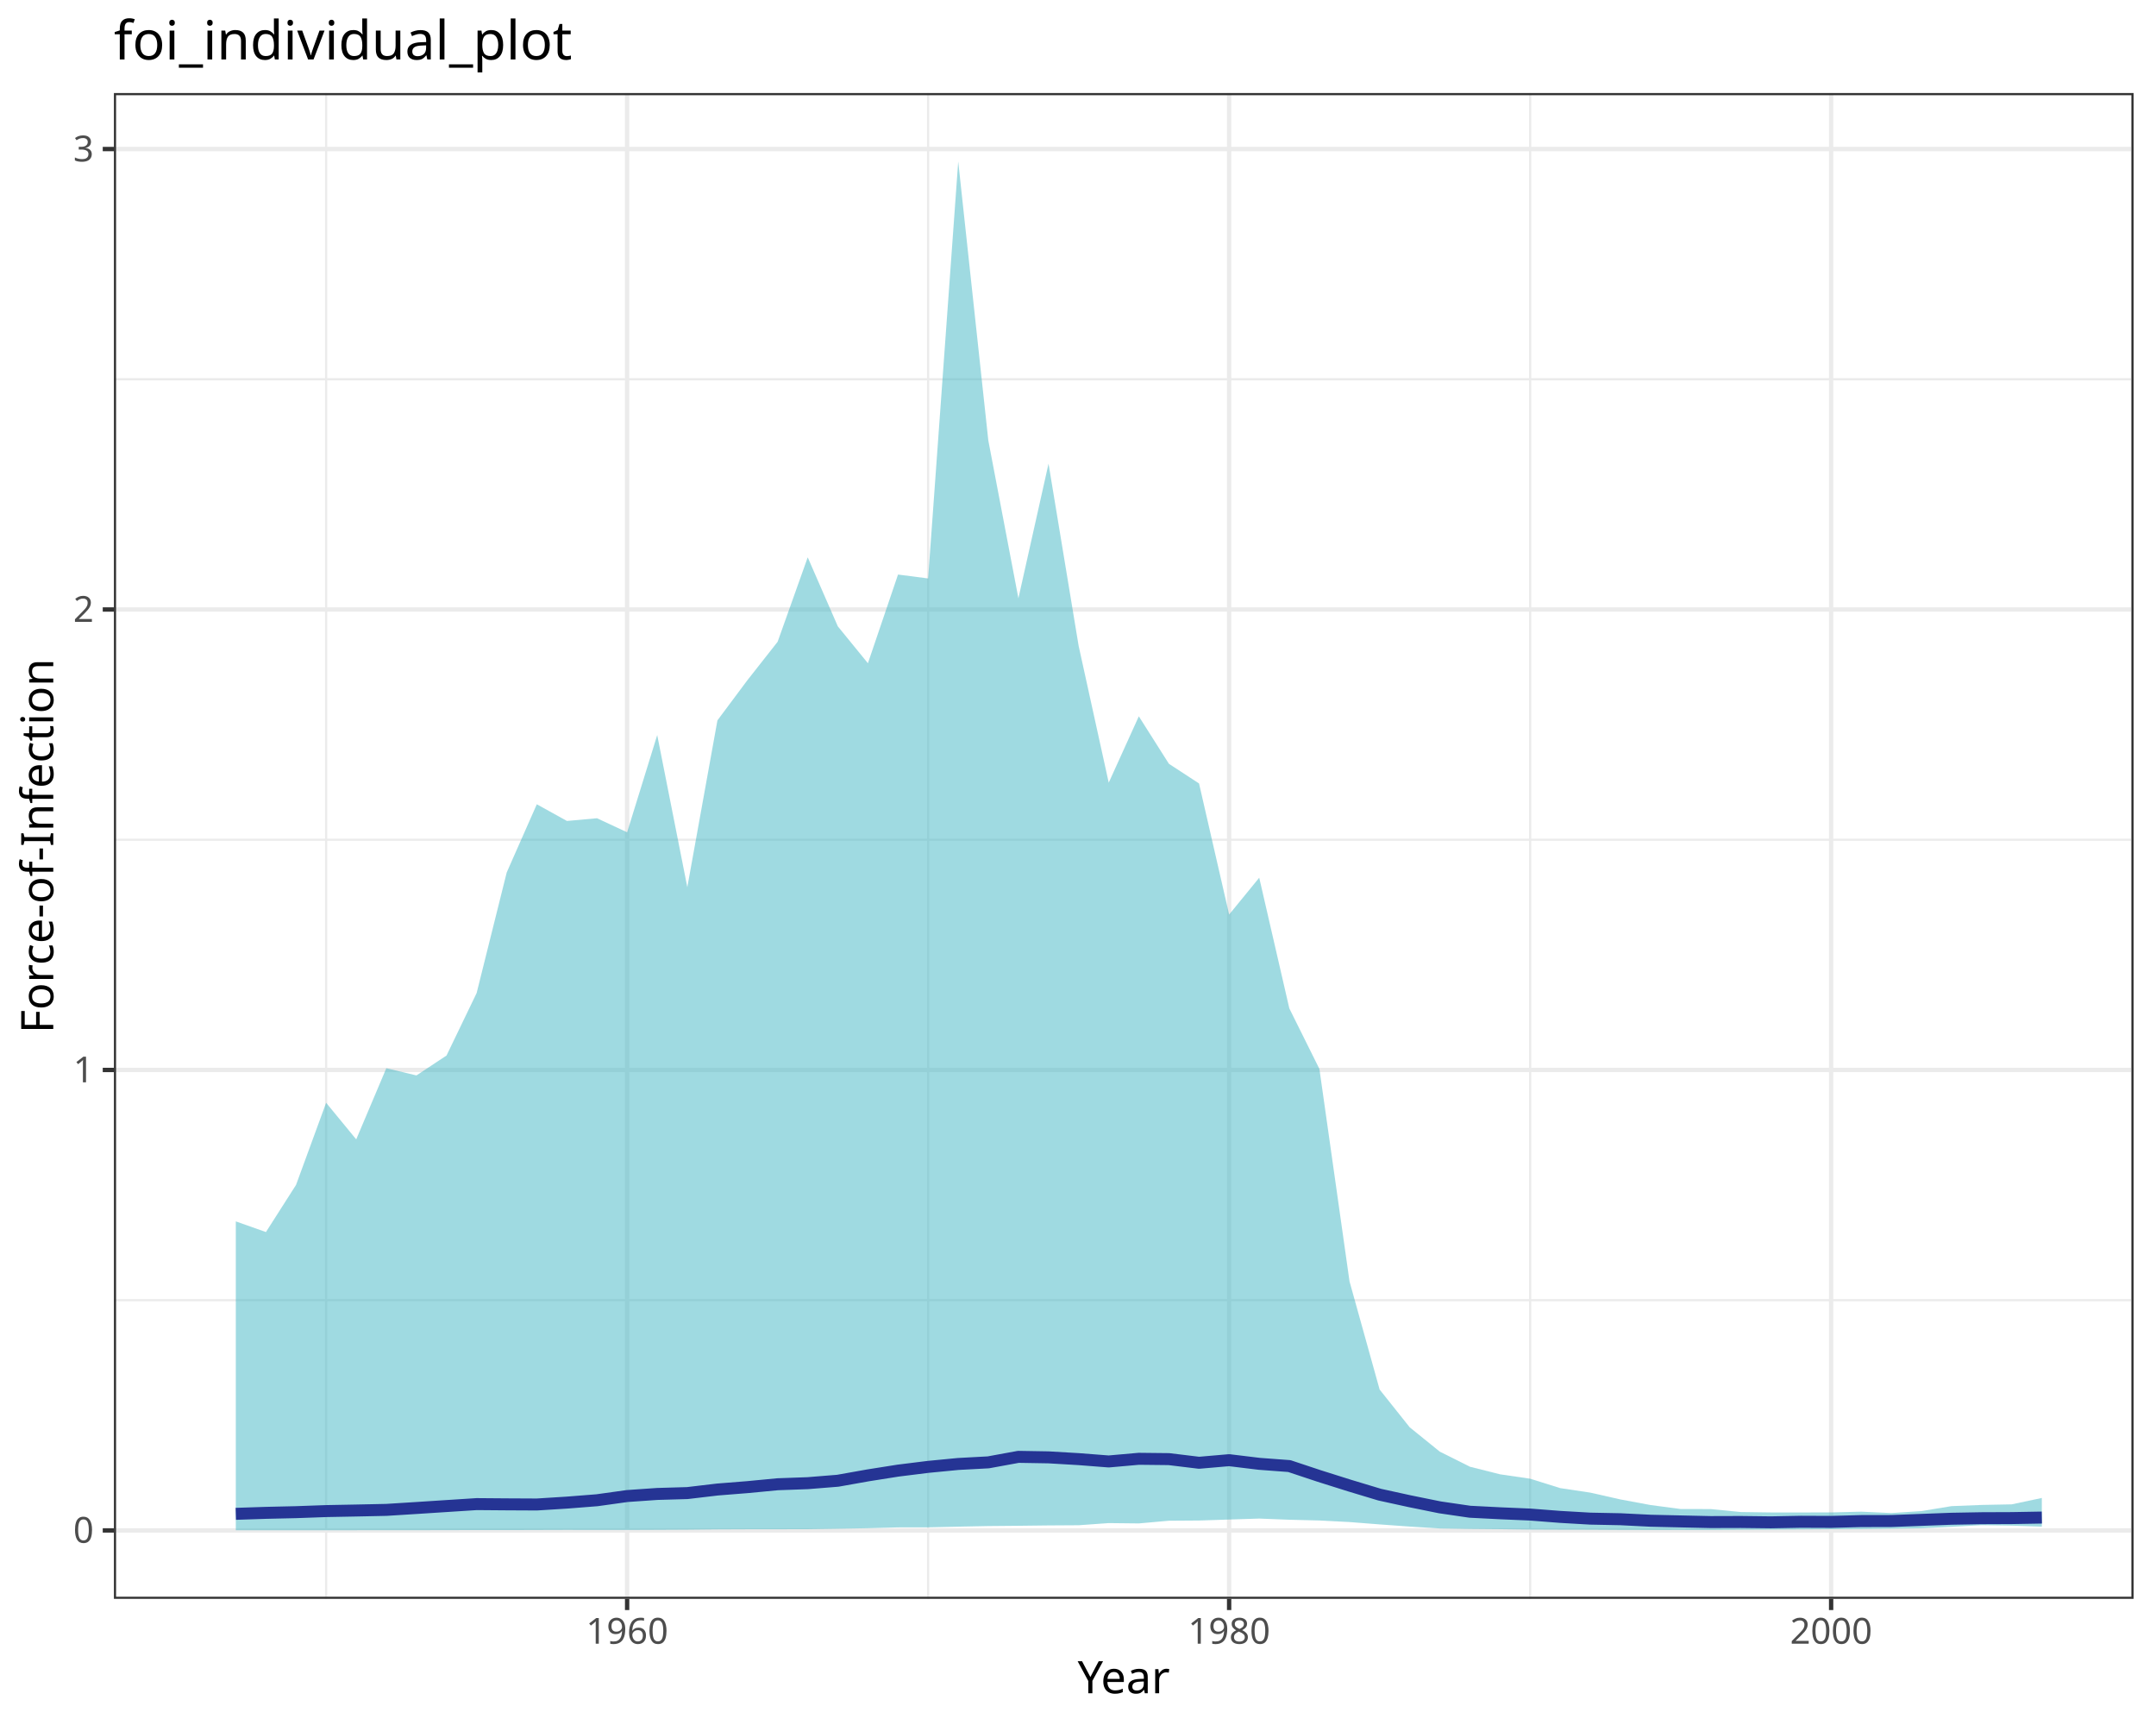
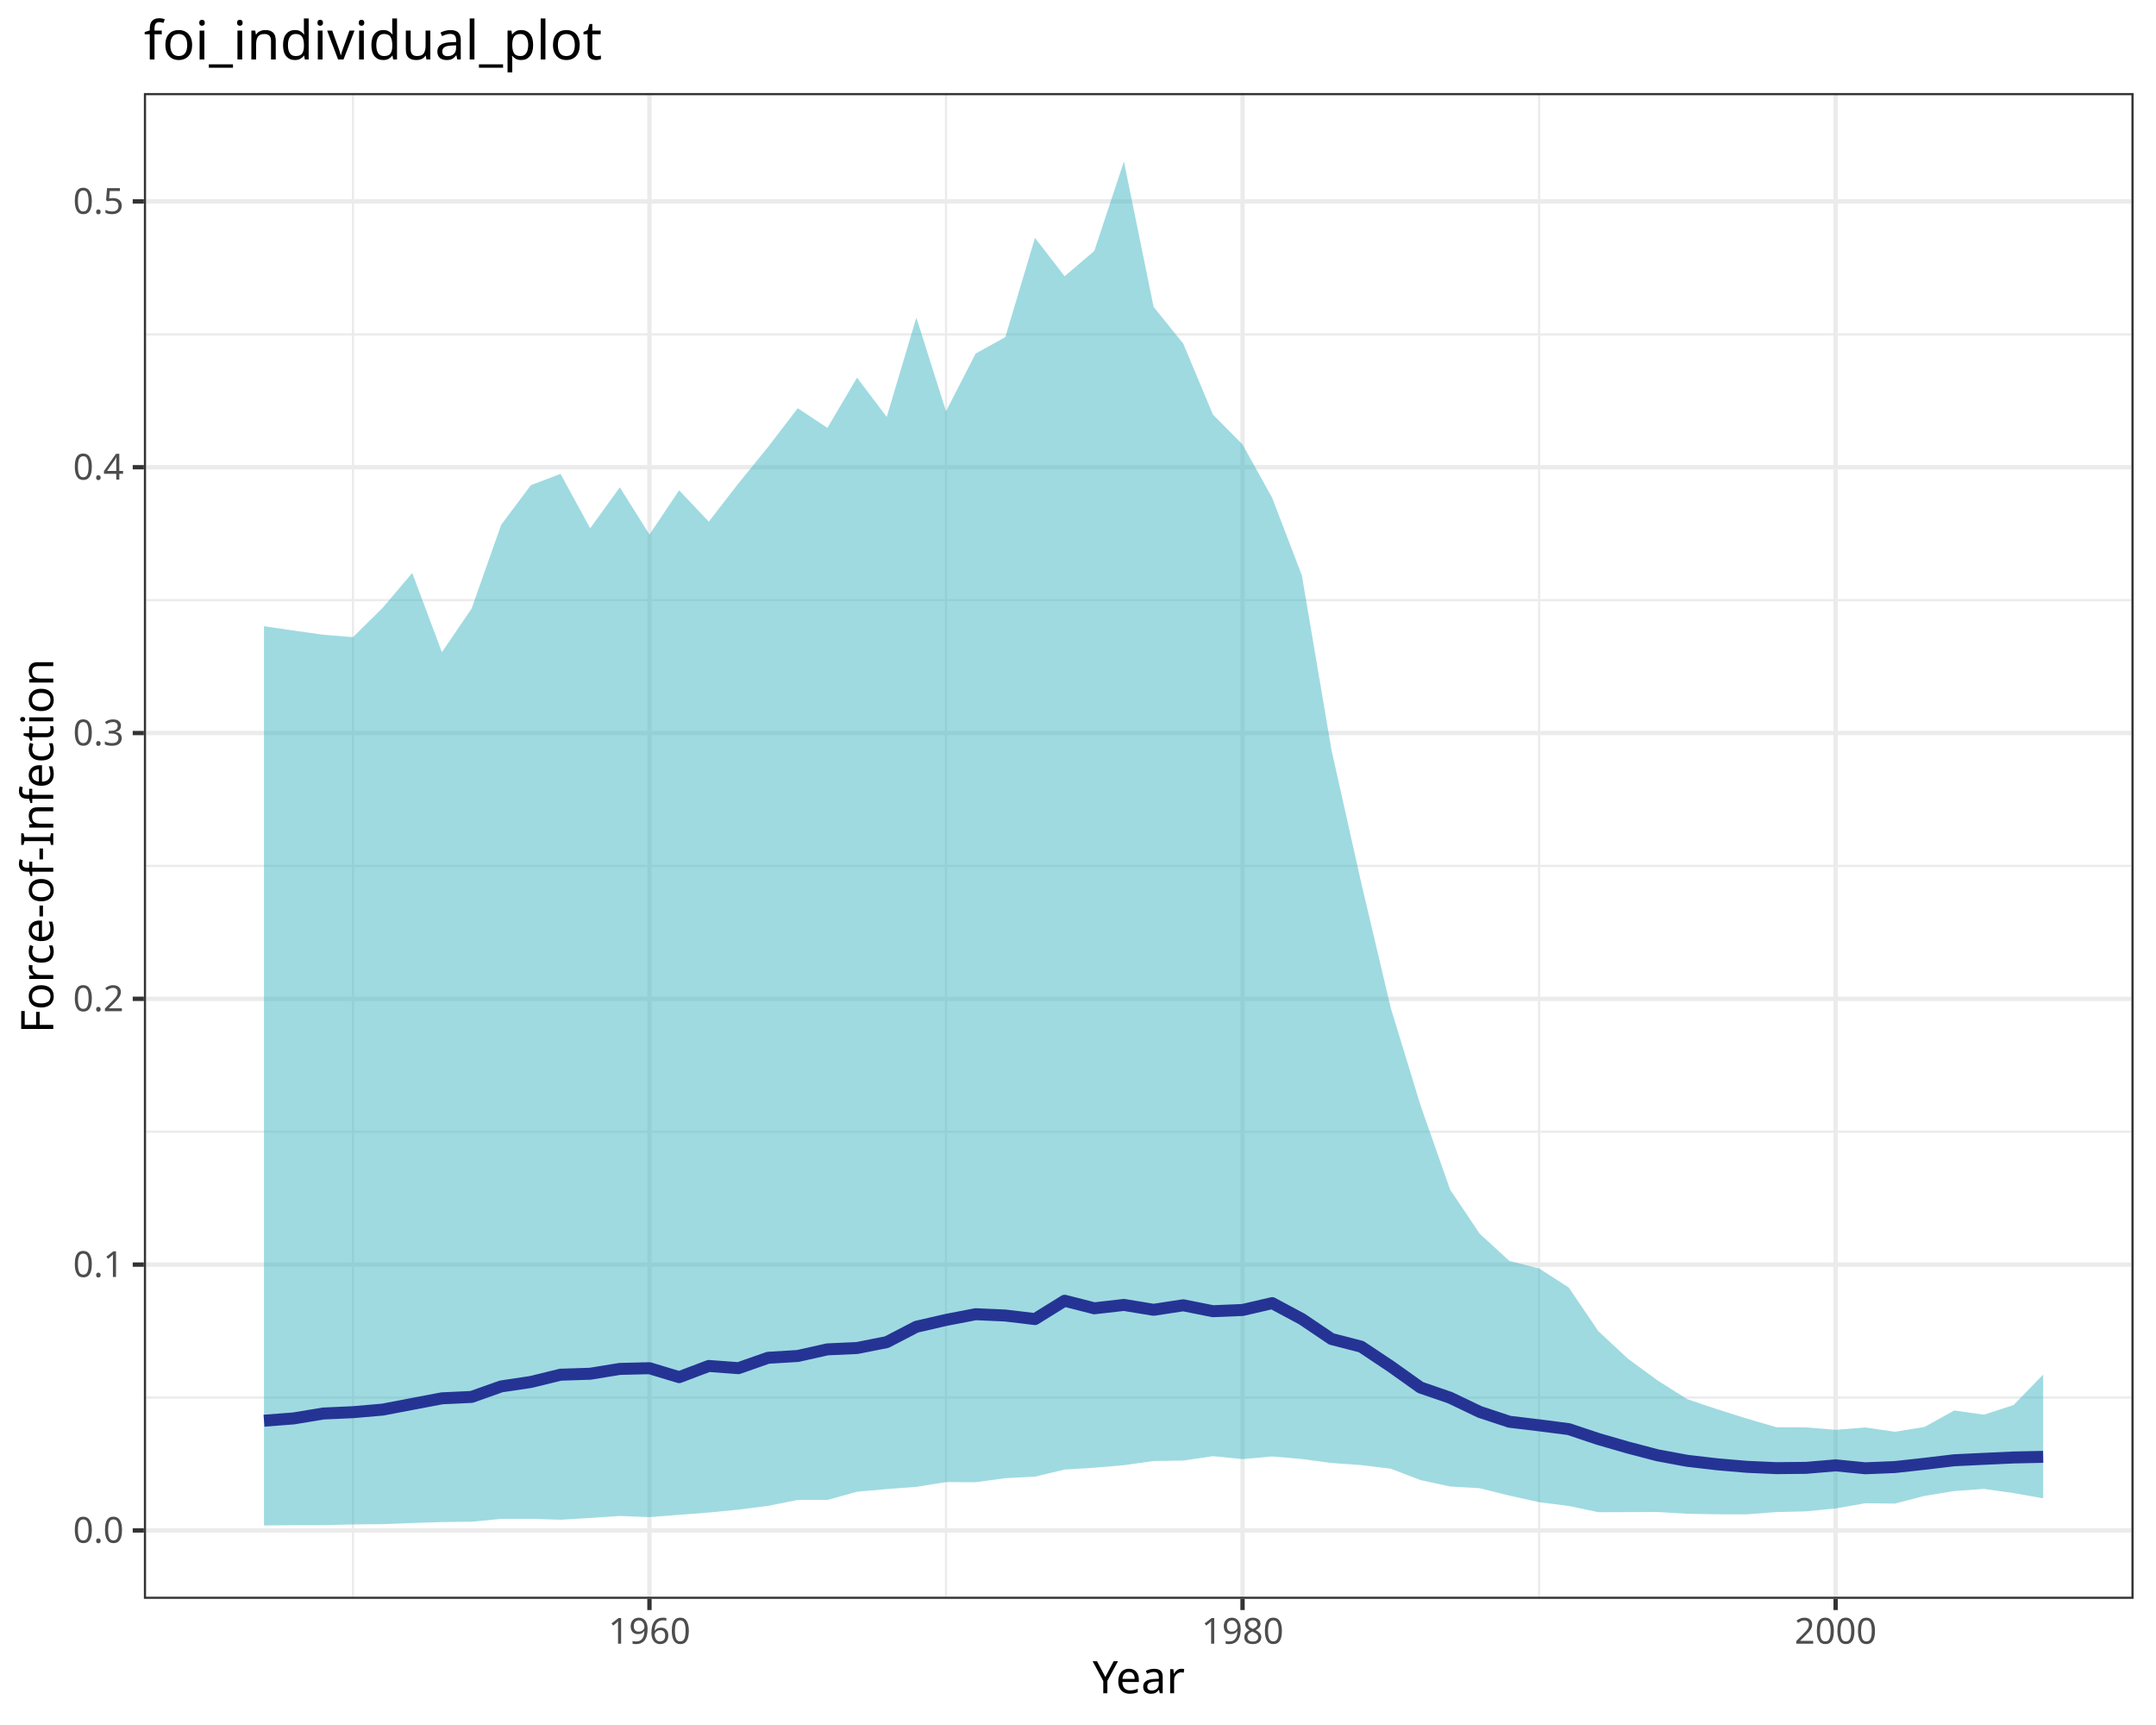
<svg xmlns="http://www.w3.org/2000/svg" class="svglite" data-engine-version="2.0" width="720.00pt" height="576.00pt" viewBox="0 0 720.00 576.00">
  <defs>
    <style type="text/css">
    .svglite line, .svglite polyline, .svglite polygon, .svglite path, .svglite rect, .svglite circle {
      fill: none;
      stroke: #000000;
      stroke-linecap: round;
      stroke-linejoin: round;
      stroke-miterlimit: 10.00;
    }
  </style>
  </defs>
  <rect width="100%" height="100%" style="stroke: none; fill: #FFFFFF;" />
  <defs>
    <clipPath id="cpMC4wMHw3MjAuMDB8MC4wMHw1NzYuMDA=">
      <rect x="0.00" y="0.00" width="720.00" height="576.00" />
    </clipPath>
  </defs>
  <g clip-path="url(#cpMC4wMHw3MjAuMDB8MC4wMHw1NzYuMDA=)">
    <rect x="0.00" y="0.00" width="720.00" height="576.00" style="stroke-width: 1.45; stroke: #FFFFFF; fill: #FFFFFF;" />
  </g>
  <defs>
-     <clipPath id="cpMzguMDR8NzEyLjUzfDMxLjA3fDUzMy44OA==">
-       <rect x="38.04" y="31.07" width="674.48" height="502.81" />
+     <clipPath id="cpNDguMDV8NzEyLjUzfDMxLjA3fDUzMy44OA==">
+       <rect x="48.05" y="31.07" width="664.48" height="502.81" />
    </clipPath>
  </defs>
-   <g clip-path="url(#cpMzguMDR8NzEyLjUzfDMxLjA3fDUzMy44OA==)">
-     <rect x="38.04" y="31.07" width="674.48" height="502.81" style="stroke-width: 1.45; stroke: none; fill: #FFFFFF;" />
-     <polyline points="38.04,434.15 712.53,434.15 " style="stroke-width: 0.73; stroke: #EBEBEB; stroke-linecap: butt;" />
-     <polyline points="38.04,280.40 712.53,280.40 " style="stroke-width: 0.73; stroke: #EBEBEB; stroke-linecap: butt;" />
-     <polyline points="38.04,126.64 712.53,126.64 " style="stroke-width: 0.73; stroke: #EBEBEB; stroke-linecap: butt;" />
-     <polyline points="108.91,533.88 108.91,31.07 " style="stroke-width: 0.73; stroke: #EBEBEB; stroke-linecap: butt;" />
-     <polyline points="309.95,533.88 309.95,31.07 " style="stroke-width: 0.73; stroke: #EBEBEB; stroke-linecap: butt;" />
-     <polyline points="510.99,533.88 510.99,31.07 " style="stroke-width: 0.73; stroke: #EBEBEB; stroke-linecap: butt;" />
+   <g clip-path="url(#cpNDguMDV8NzEyLjUzfDMxLjA3fDUzMy44OA==)">
+     <rect x="48.05" y="31.07" width="664.48" height="502.81" style="stroke-width: 1.45; stroke: none; fill: #FFFFFF;" />
+     <polyline points="48.05,466.65 712.53,466.65 " style="stroke-width: 0.73; stroke: #EBEBEB; stroke-linecap: butt;" />
+     <polyline points="48.05,377.90 712.53,377.90 " style="stroke-width: 0.73; stroke: #EBEBEB; stroke-linecap: butt;" />
+     <polyline points="48.05,289.14 712.53,289.14 " style="stroke-width: 0.73; stroke: #EBEBEB; stroke-linecap: butt;" />
+     <polyline points="48.05,200.39 712.53,200.39 " style="stroke-width: 0.73; stroke: #EBEBEB; stroke-linecap: butt;" />
+     <polyline points="48.05,111.64 712.53,111.64 " style="stroke-width: 0.73; stroke: #EBEBEB; stroke-linecap: butt;" />
+     <polyline points="117.87,533.88 117.87,31.07 " style="stroke-width: 0.73; stroke: #EBEBEB; stroke-linecap: butt;" />
+     <polyline points="315.92,533.88 315.92,31.07 " style="stroke-width: 0.73; stroke: #EBEBEB; stroke-linecap: butt;" />
+     <polyline points="513.98,533.88 513.98,31.07 " style="stroke-width: 0.73; stroke: #EBEBEB; stroke-linecap: butt;" />
    <polyline points="712.03,533.88 712.03,31.07 " style="stroke-width: 0.73; stroke: #EBEBEB; stroke-linecap: butt;" />
-     <polyline points="38.04,511.03 712.53,511.03 " style="stroke-width: 1.45; stroke: #EBEBEB; stroke-linecap: butt;" />
-     <polyline points="38.04,357.27 712.53,357.27 " style="stroke-width: 1.45; stroke: #EBEBEB; stroke-linecap: butt;" />
-     <polyline points="38.04,203.52 712.53,203.52 " style="stroke-width: 1.45; stroke: #EBEBEB; stroke-linecap: butt;" />
-     <polyline points="38.04,49.77 712.53,49.77 " style="stroke-width: 1.45; stroke: #EBEBEB; stroke-linecap: butt;" />
-     <polyline points="209.43,533.88 209.43,31.07 " style="stroke-width: 1.45; stroke: #EBEBEB; stroke-linecap: butt;" />
-     <polyline points="410.47,533.88 410.47,31.07 " style="stroke-width: 1.45; stroke: #EBEBEB; stroke-linecap: butt;" />
-     <polyline points="611.51,533.88 611.51,31.07 " style="stroke-width: 1.45; stroke: #EBEBEB; stroke-linecap: butt;" />
-     <polygon points="78.75,407.84 88.81,411.40 98.86,395.66 108.91,368.23 118.96,380.45 129.01,356.69 139.07,359.10 149.12,352.45 159.17,331.60 169.22,291.32 179.27,268.56 189.33,274.13 199.38,273.22 209.43,277.92 219.48,245.45 229.53,296.25 239.59,240.54 249.64,227.07 259.69,214.30 269.74,186.10 279.79,209.14 289.84,221.47 299.90,191.85 309.95,193.15 320.00,53.92 330.05,147.08 340.10,199.78 350.16,154.83 360.21,215.65 370.26,261.35 380.31,239.19 390.36,255.04 400.42,261.61 410.47,305.38 420.52,293.08 430.57,336.71 440.62,356.93 450.68,427.89 460.73,463.99 470.78,476.60 480.83,484.73 490.88,489.76 500.94,492.29 510.99,493.76 521.04,496.90 531.09,498.41 541.14,500.68 551.19,502.55 561.25,503.88 571.30,503.90 581.35,504.89 591.40,505.03 601.45,505.03 611.51,505.02 621.56,504.77 631.61,505.23 641.66,504.57 651.71,502.92 661.77,502.52 671.82,502.32 681.87,500.19 681.87,509.77 671.82,509.43 661.77,509.27 651.71,509.82 641.66,510.31 631.61,510.46 621.56,510.58 611.51,510.63 601.45,510.70 591.40,510.76 581.35,510.81 571.30,510.90 561.25,510.88 551.19,510.89 541.14,510.87 531.09,510.81 521.04,510.79 510.99,510.75 500.94,510.62 490.88,510.53 480.83,510.37 470.78,509.74 460.73,509.02 450.68,508.23 440.62,507.71 430.57,507.46 420.52,507.07 410.47,507.39 400.42,507.72 390.36,507.79 380.31,508.69 370.26,508.58 360.21,509.30 350.16,509.36 340.10,509.48 330.05,509.57 320.00,509.77 309.95,510.00 299.90,510.02 289.84,510.29 279.79,510.47 269.74,510.62 259.69,510.64 249.64,510.65 239.59,510.69 229.53,510.79 219.48,510.84 209.43,510.88 199.38,510.88 189.33,510.86 179.27,510.89 169.22,510.92 159.17,510.91 149.12,510.93 139.07,510.95 129.01,510.95 118.96,510.96 108.91,510.97 98.86,510.97 88.81,510.97 78.75,510.96 " style="stroke-width: 0.00; stroke: none; stroke-linecap: butt; fill: #41B6C4; fill-opacity: 0.50;" />
-     <polyline points="78.75,407.84 88.81,411.40 98.86,395.66 108.91,368.23 118.96,380.45 129.01,356.69 139.07,359.10 149.12,352.45 159.17,331.60 169.22,291.32 179.27,268.56 189.33,274.13 199.38,273.22 209.43,277.92 219.48,245.45 229.53,296.25 239.59,240.54 249.64,227.07 259.69,214.30 269.74,186.10 279.79,209.14 289.84,221.47 299.90,191.85 309.95,193.15 320.00,53.92 330.05,147.08 340.10,199.78 350.16,154.83 360.21,215.65 370.26,261.35 380.31,239.19 390.36,255.04 400.42,261.61 410.47,305.38 420.52,293.08 430.57,336.71 440.62,356.93 450.68,427.89 460.73,463.99 470.78,476.60 480.83,484.73 490.88,489.76 500.94,492.29 510.99,493.76 521.04,496.90 531.09,498.41 541.14,500.68 551.19,502.55 561.25,503.88 571.30,503.90 581.35,504.89 591.40,505.03 601.45,505.03 611.51,505.02 621.56,504.77 631.61,505.23 641.66,504.57 651.71,502.92 661.77,502.52 671.82,502.32 681.87,500.19 " style="stroke-width: 1.07; stroke: none; stroke-linecap: butt;" />
-     <polyline points="681.87,509.77 671.82,509.43 661.77,509.27 651.71,509.82 641.66,510.31 631.61,510.46 621.56,510.58 611.51,510.63 601.45,510.70 591.40,510.76 581.35,510.81 571.30,510.90 561.25,510.88 551.19,510.89 541.14,510.87 531.09,510.81 521.04,510.79 510.99,510.75 500.94,510.62 490.88,510.53 480.83,510.37 470.78,509.74 460.73,509.02 450.68,508.23 440.62,507.71 430.57,507.46 420.52,507.07 410.47,507.39 400.42,507.72 390.36,507.79 380.31,508.69 370.26,508.58 360.21,509.30 350.16,509.36 340.10,509.48 330.05,509.57 320.00,509.77 309.95,510.00 299.90,510.02 289.84,510.29 279.79,510.47 269.74,510.62 259.69,510.64 249.64,510.65 239.59,510.69 229.53,510.79 219.48,510.84 209.43,510.88 199.38,510.88 189.33,510.86 179.27,510.89 169.22,510.92 159.17,510.91 149.12,510.93 139.07,510.95 129.01,510.95 118.96,510.96 108.91,510.97 98.86,510.97 88.81,510.97 78.75,510.96 " style="stroke-width: 1.07; stroke: none; stroke-linecap: butt;" />
-     <polyline points="78.75,505.49 88.81,505.16 98.86,504.93 108.91,504.57 118.96,504.38 129.01,504.17 139.07,503.54 149.12,502.89 159.17,502.24 169.22,502.32 179.27,502.37 189.33,501.74 199.38,500.95 209.43,499.55 219.48,498.85 229.53,498.56 239.59,497.37 249.64,496.57 259.69,495.61 269.74,495.25 279.79,494.44 289.84,492.65 299.90,491.06 309.95,489.81 320.00,488.84 330.05,488.30 340.10,486.46 350.16,486.63 360.21,487.22 370.26,488.00 380.31,487.11 390.36,487.22 400.42,488.44 410.47,487.57 420.52,488.79 430.57,489.54 440.62,492.88 450.68,496.05 460.73,499.08 470.78,501.28 480.83,503.32 490.88,504.79 500.94,505.30 510.99,505.73 521.04,506.51 531.09,507.09 541.14,507.29 551.19,507.79 561.25,508.02 571.30,508.24 581.35,508.21 591.40,508.33 601.45,508.14 611.51,508.18 621.56,507.91 631.61,507.89 641.66,507.51 651.71,507.13 661.77,506.95 671.82,506.91 681.87,506.73 " style="stroke-width: 4.00; stroke: #253494; stroke-linecap: butt;" />
-     <rect x="38.04" y="31.07" width="674.48" height="502.81" style="stroke-width: 1.45; stroke: #333333;" />
+     <polyline points="48.05,511.03 712.53,511.03 " style="stroke-width: 1.45; stroke: #EBEBEB; stroke-linecap: butt;" />
+     <polyline points="48.05,422.27 712.53,422.27 " style="stroke-width: 1.45; stroke: #EBEBEB; stroke-linecap: butt;" />
+     <polyline points="48.05,333.52 712.53,333.52 " style="stroke-width: 1.45; stroke: #EBEBEB; stroke-linecap: butt;" />
+     <polyline points="48.05,244.77 712.53,244.77 " style="stroke-width: 1.45; stroke: #EBEBEB; stroke-linecap: butt;" />
+     <polyline points="48.05,156.01 712.53,156.01 " style="stroke-width: 1.45; stroke: #EBEBEB; stroke-linecap: butt;" />
+     <polyline points="48.05,67.26 712.53,67.26 " style="stroke-width: 1.45; stroke: #EBEBEB; stroke-linecap: butt;" />
+     <polyline points="216.89,533.88 216.89,31.07 " style="stroke-width: 1.45; stroke: #EBEBEB; stroke-linecap: butt;" />
+     <polyline points="414.95,533.88 414.95,31.07 " style="stroke-width: 1.45; stroke: #EBEBEB; stroke-linecap: butt;" />
+     <polyline points="613.01,533.88 613.01,31.07 " style="stroke-width: 1.45; stroke: #EBEBEB; stroke-linecap: butt;" />
+     <polygon points="88.16,209.10 98.06,210.55 107.96,211.95 117.87,212.75 127.77,202.98 137.67,191.32 147.57,217.78 157.48,203.23 167.38,175.21 177.28,162.00 187.19,158.23 197.09,176.40 206.99,162.73 216.89,178.49 226.80,163.72 236.70,174.19 246.60,161.41 256.51,149.23 266.41,136.31 276.31,142.88 286.21,126.10 296.12,139.23 306.02,106.04 315.92,137.32 325.82,118.05 335.73,112.56 345.63,79.42 355.53,92.24 365.44,83.79 375.34,53.92 385.24,102.46 395.14,114.73 405.05,138.41 414.95,148.41 424.85,166.24 434.76,192.13 444.66,250.46 454.56,294.68 464.46,336.61 474.37,369.05 484.27,397.24 494.17,411.98 504.07,421.05 513.98,423.55 523.88,429.91 533.78,444.51 543.69,453.72 553.59,460.97 563.49,467.22 573.39,470.54 583.30,473.67 593.20,476.56 603.10,476.62 613.01,477.44 622.91,476.64 632.81,478.09 642.71,476.46 652.62,470.98 662.52,472.38 672.42,469.18 682.32,458.99 682.32,500.31 672.42,498.56 662.52,497.17 652.62,497.88 642.71,499.50 632.81,502.06 622.91,501.96 613.01,503.69 603.10,504.66 593.20,504.90 583.30,505.65 573.39,505.64 563.49,505.47 553.59,504.88 543.69,504.91 533.78,504.94 523.88,502.86 513.98,501.60 504.07,499.40 494.17,496.94 484.27,496.36 474.37,494.22 464.46,490.42 454.56,489.22 444.66,488.51 434.76,487.19 424.85,486.34 414.95,487.22 405.05,486.24 395.14,487.70 385.24,487.86 375.34,489.24 365.44,490.10 355.53,490.71 345.63,493.06 335.73,493.58 325.82,494.93 315.92,494.89 306.02,496.47 296.12,497.23 286.21,498.10 276.31,500.86 266.41,500.84 256.51,502.83 246.60,504.08 236.70,505.06 226.80,505.82 216.89,506.59 206.99,506.20 197.09,506.87 187.19,507.46 177.28,507.14 167.38,507.17 157.48,508.13 147.57,508.24 137.67,508.55 127.77,508.93 117.87,509.03 107.96,509.27 98.06,509.28 88.16,509.38 " style="stroke-width: 0.00; stroke: none; stroke-linecap: butt; fill: #41B6C4; fill-opacity: 0.50;" />
+     <polyline points="88.16,209.10 98.06,210.55 107.96,211.95 117.87,212.75 127.77,202.98 137.67,191.32 147.57,217.78 157.48,203.23 167.38,175.21 177.28,162.00 187.19,158.23 197.09,176.40 206.99,162.73 216.89,178.49 226.80,163.72 236.70,174.19 246.60,161.41 256.51,149.23 266.41,136.31 276.31,142.88 286.21,126.10 296.12,139.23 306.02,106.04 315.92,137.32 325.82,118.05 335.73,112.56 345.63,79.42 355.53,92.24 365.44,83.79 375.34,53.92 385.24,102.46 395.14,114.73 405.05,138.41 414.95,148.41 424.85,166.24 434.76,192.13 444.66,250.46 454.56,294.68 464.46,336.61 474.37,369.05 484.27,397.24 494.17,411.98 504.07,421.05 513.98,423.55 523.88,429.91 533.78,444.51 543.69,453.72 553.59,460.97 563.49,467.22 573.39,470.54 583.30,473.67 593.20,476.56 603.10,476.62 613.01,477.44 622.91,476.64 632.81,478.09 642.71,476.46 652.62,470.98 662.52,472.38 672.42,469.18 682.32,458.99 " style="stroke-width: 1.07; stroke: none; stroke-linecap: butt;" />
+     <polyline points="682.32,500.31 672.42,498.56 662.52,497.17 652.62,497.88 642.71,499.50 632.81,502.06 622.91,501.96 613.01,503.69 603.10,504.66 593.20,504.90 583.30,505.65 573.39,505.64 563.49,505.47 553.59,504.88 543.69,504.91 533.78,504.94 523.88,502.86 513.98,501.60 504.07,499.40 494.17,496.94 484.27,496.36 474.37,494.22 464.46,490.42 454.56,489.22 444.66,488.51 434.76,487.19 424.85,486.34 414.95,487.22 405.05,486.24 395.14,487.70 385.24,487.86 375.34,489.24 365.44,490.10 355.53,490.71 345.63,493.06 335.73,493.58 325.82,494.93 315.92,494.89 306.02,496.47 296.12,497.23 286.21,498.10 276.31,500.86 266.41,500.84 256.51,502.83 246.60,504.08 236.70,505.06 226.80,505.82 216.89,506.59 206.99,506.20 197.09,506.87 187.19,507.46 177.28,507.14 167.38,507.17 157.48,508.13 147.57,508.24 137.67,508.55 127.77,508.93 117.87,509.03 107.96,509.27 98.06,509.28 88.16,509.38 " style="stroke-width: 1.07; stroke: none; stroke-linecap: butt;" />
+     <polyline points="88.16,474.39 98.06,473.63 107.96,471.99 117.87,471.55 127.77,470.69 137.67,468.80 147.57,466.92 157.48,466.45 167.38,462.94 177.28,461.46 187.19,459.03 197.09,458.71 206.99,457.10 216.89,456.86 226.80,459.85 236.70,456.11 246.60,456.85 256.51,453.38 266.41,452.78 276.31,450.57 286.21,450.12 296.12,448.16 306.02,443.02 315.92,440.74 325.82,438.83 335.73,439.27 345.63,440.46 355.53,434.33 365.44,436.86 375.34,435.73 385.24,437.36 395.14,435.85 405.05,437.83 414.95,437.42 424.85,435.13 434.76,440.43 444.66,447.11 454.56,449.66 464.46,456.26 474.37,463.31 484.27,466.72 494.17,471.46 504.07,474.74 513.98,475.93 523.88,477.20 533.78,480.51 543.69,483.37 553.59,485.96 563.49,487.79 573.39,488.94 583.30,489.79 593.20,490.23 603.10,490.14 613.01,489.30 622.91,490.28 632.81,489.87 642.71,488.78 652.62,487.60 662.52,487.13 672.42,486.67 682.32,486.46 " style="stroke-width: 4.00; stroke: #253494; stroke-linecap: butt;" />
+     <rect x="48.05" y="31.07" width="664.48" height="502.81" style="stroke-width: 1.45; stroke: #333333;" />
  </g>
  <g clip-path="url(#cpMC4wMHw3MjAuMDB8MC4wMHw1NzYuMDA=)">
-     <text x="31.32" y="515.15" text-anchor="end" style="font-size: 12.00px; fill: #4D4D4D; font-family: sans;" textLength="6.67px" lengthAdjust="spacingAndGlyphs">0</text>
-     <text x="31.32" y="361.40" text-anchor="end" style="font-size: 12.00px; fill: #4D4D4D; font-family: sans;" textLength="6.67px" lengthAdjust="spacingAndGlyphs">1</text>
-     <text x="31.32" y="207.65" text-anchor="end" style="font-size: 12.00px; fill: #4D4D4D; font-family: sans;" textLength="6.67px" lengthAdjust="spacingAndGlyphs">2</text>
-     <text x="31.32" y="53.90" text-anchor="end" style="font-size: 12.00px; fill: #4D4D4D; font-family: sans;" textLength="6.67px" lengthAdjust="spacingAndGlyphs">3</text>
-     <polyline points="34.31,511.03 38.04,511.03 " style="stroke-width: 1.45; stroke: #333333; stroke-linecap: butt;" />
-     <polyline points="34.31,357.27 38.04,357.27 " style="stroke-width: 1.45; stroke: #333333; stroke-linecap: butt;" />
-     <polyline points="34.31,203.52 38.04,203.52 " style="stroke-width: 1.45; stroke: #333333; stroke-linecap: butt;" />
-     <polyline points="34.31,49.77 38.04,49.77 " style="stroke-width: 1.45; stroke: #333333; stroke-linecap: butt;" />
-     <polyline points="209.43,537.62 209.43,533.88 " style="stroke-width: 1.45; stroke: #333333; stroke-linecap: butt;" />
-     <polyline points="410.47,537.62 410.47,533.88 " style="stroke-width: 1.45; stroke: #333333; stroke-linecap: butt;" />
-     <polyline points="611.51,537.62 611.51,533.88 " style="stroke-width: 1.45; stroke: #333333; stroke-linecap: butt;" />
-     <text x="209.43" y="548.86" text-anchor="middle" style="font-size: 12.00px; fill: #4D4D4D; font-family: sans;" textLength="26.70px" lengthAdjust="spacingAndGlyphs">1960</text>
-     <text x="410.47" y="548.86" text-anchor="middle" style="font-size: 12.00px; fill: #4D4D4D; font-family: sans;" textLength="26.70px" lengthAdjust="spacingAndGlyphs">1980</text>
-     <text x="611.51" y="548.86" text-anchor="middle" style="font-size: 12.00px; fill: #4D4D4D; font-family: sans;" textLength="26.70px" lengthAdjust="spacingAndGlyphs">2000</text>
-     <text x="375.29" y="565.41" text-anchor="middle" style="font-size: 15.00px; font-family: sans;" textLength="31.69px" lengthAdjust="spacingAndGlyphs">Year</text>
+     <text x="41.33" y="515.15" text-anchor="end" style="font-size: 12.00px; fill: #4D4D4D; font-family: sans;" textLength="16.68px" lengthAdjust="spacingAndGlyphs">0.0</text>
+     <text x="41.33" y="426.40" text-anchor="end" style="font-size: 12.00px; fill: #4D4D4D; font-family: sans;" textLength="16.68px" lengthAdjust="spacingAndGlyphs">0.1</text>
+     <text x="41.33" y="337.65" text-anchor="end" style="font-size: 12.00px; fill: #4D4D4D; font-family: sans;" textLength="16.68px" lengthAdjust="spacingAndGlyphs">0.2</text>
+     <text x="41.33" y="248.90" text-anchor="end" style="font-size: 12.00px; fill: #4D4D4D; font-family: sans;" textLength="16.68px" lengthAdjust="spacingAndGlyphs">0.3</text>
+     <text x="41.33" y="160.14" text-anchor="end" style="font-size: 12.00px; fill: #4D4D4D; font-family: sans;" textLength="16.68px" lengthAdjust="spacingAndGlyphs">0.4</text>
+     <text x="41.33" y="71.39" text-anchor="end" style="font-size: 12.00px; fill: #4D4D4D; font-family: sans;" textLength="16.68px" lengthAdjust="spacingAndGlyphs">0.5</text>
+     <polyline points="44.32,511.03 48.05,511.03 " style="stroke-width: 1.45; stroke: #333333; stroke-linecap: butt;" />
+     <polyline points="44.32,422.27 48.05,422.27 " style="stroke-width: 1.45; stroke: #333333; stroke-linecap: butt;" />
+     <polyline points="44.32,333.52 48.05,333.52 " style="stroke-width: 1.45; stroke: #333333; stroke-linecap: butt;" />
+     <polyline points="44.32,244.77 48.05,244.77 " style="stroke-width: 1.45; stroke: #333333; stroke-linecap: butt;" />
+     <polyline points="44.32,156.01 48.05,156.01 " style="stroke-width: 1.45; stroke: #333333; stroke-linecap: butt;" />
+     <polyline points="44.32,67.26 48.05,67.26 " style="stroke-width: 1.45; stroke: #333333; stroke-linecap: butt;" />
+     <polyline points="216.89,537.62 216.89,533.88 " style="stroke-width: 1.45; stroke: #333333; stroke-linecap: butt;" />
+     <polyline points="414.95,537.62 414.95,533.88 " style="stroke-width: 1.45; stroke: #333333; stroke-linecap: butt;" />
+     <polyline points="613.01,537.62 613.01,533.88 " style="stroke-width: 1.45; stroke: #333333; stroke-linecap: butt;" />
+     <text x="216.89" y="548.86" text-anchor="middle" style="font-size: 12.00px; fill: #4D4D4D; font-family: sans;" textLength="26.70px" lengthAdjust="spacingAndGlyphs">1960</text>
+     <text x="414.95" y="548.86" text-anchor="middle" style="font-size: 12.00px; fill: #4D4D4D; font-family: sans;" textLength="26.70px" lengthAdjust="spacingAndGlyphs">1980</text>
+     <text x="613.01" y="548.86" text-anchor="middle" style="font-size: 12.00px; fill: #4D4D4D; font-family: sans;" textLength="26.70px" lengthAdjust="spacingAndGlyphs">2000</text>
+     <text x="380.29" y="565.41" text-anchor="middle" style="font-size: 15.00px; font-family: sans;" textLength="31.69px" lengthAdjust="spacingAndGlyphs">Year</text>
    <text transform="translate(17.79,282.47) rotate(-90)" text-anchor="middle" style="font-size: 15.00px; font-family: sans;" textLength="117.56px" lengthAdjust="spacingAndGlyphs">Force-of-Infection</text>
-     <text x="38.04" y="19.86" style="font-size: 18.00px; font-family: sans;" textLength="143.10px" lengthAdjust="spacingAndGlyphs">foi_individual_plot</text>
+     <text x="48.05" y="19.86" style="font-size: 18.00px; font-family: sans;" textLength="143.10px" lengthAdjust="spacingAndGlyphs">foi_individual_plot</text>
  </g>
</svg>
